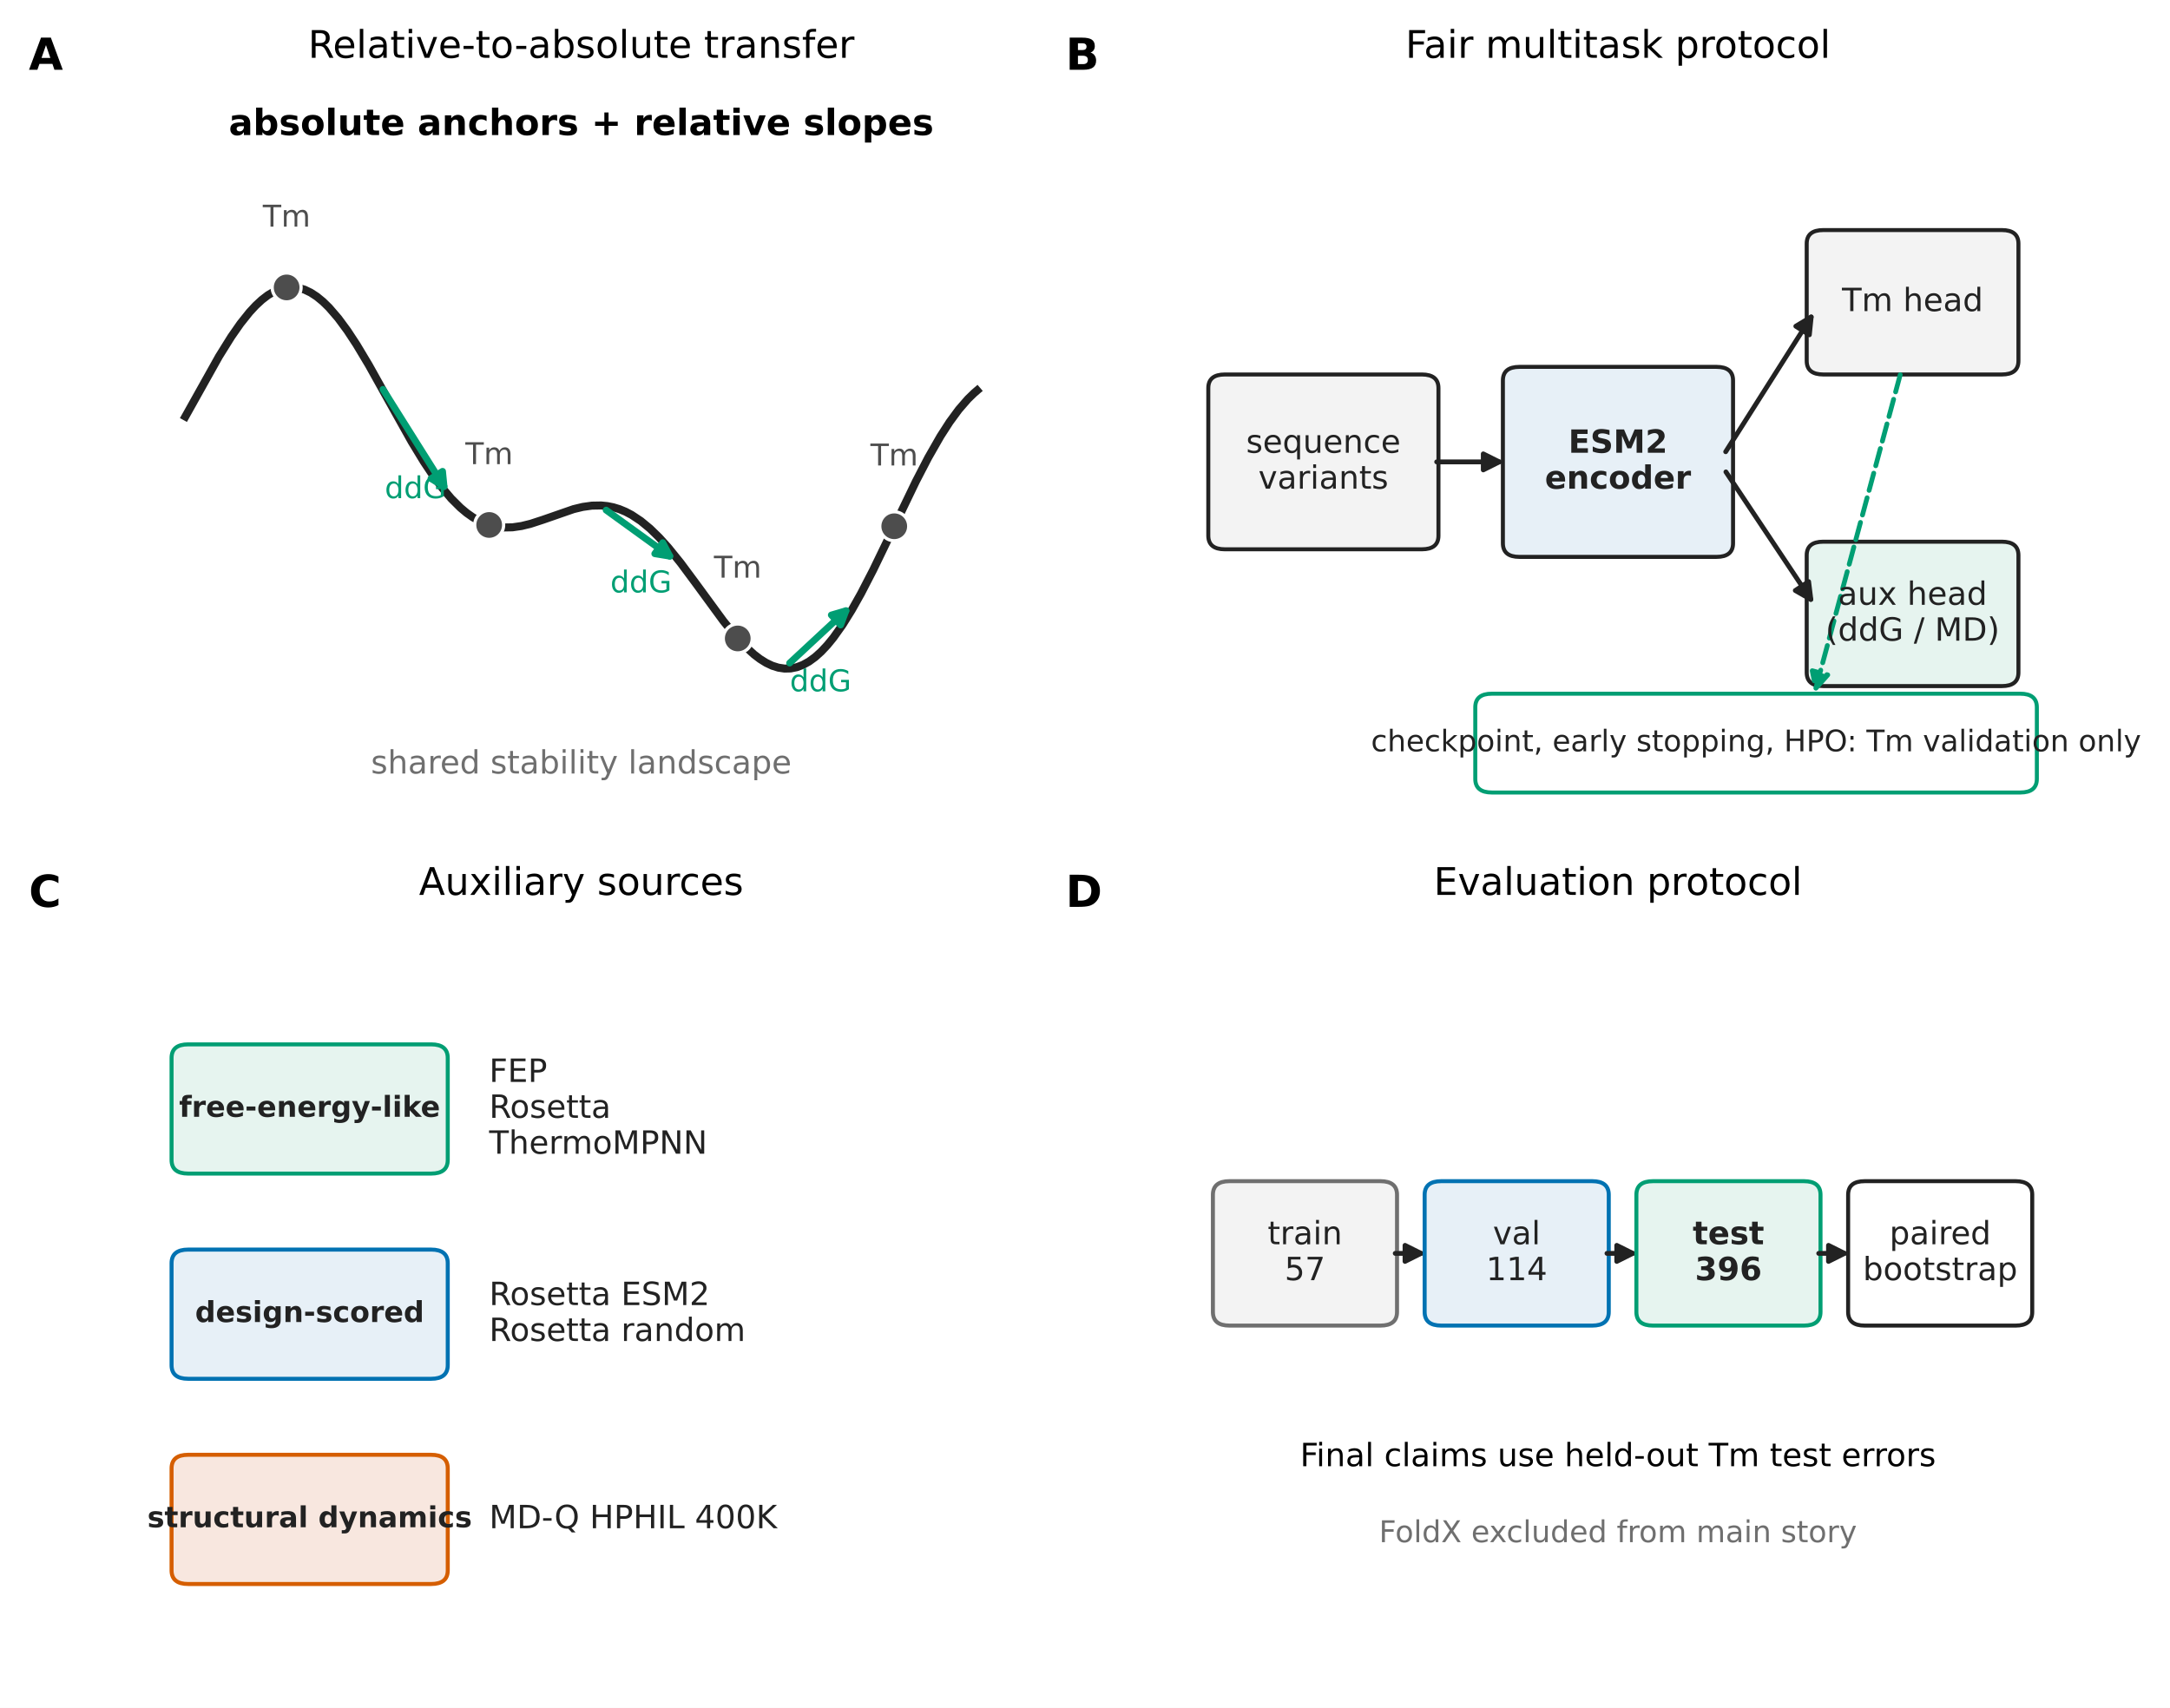
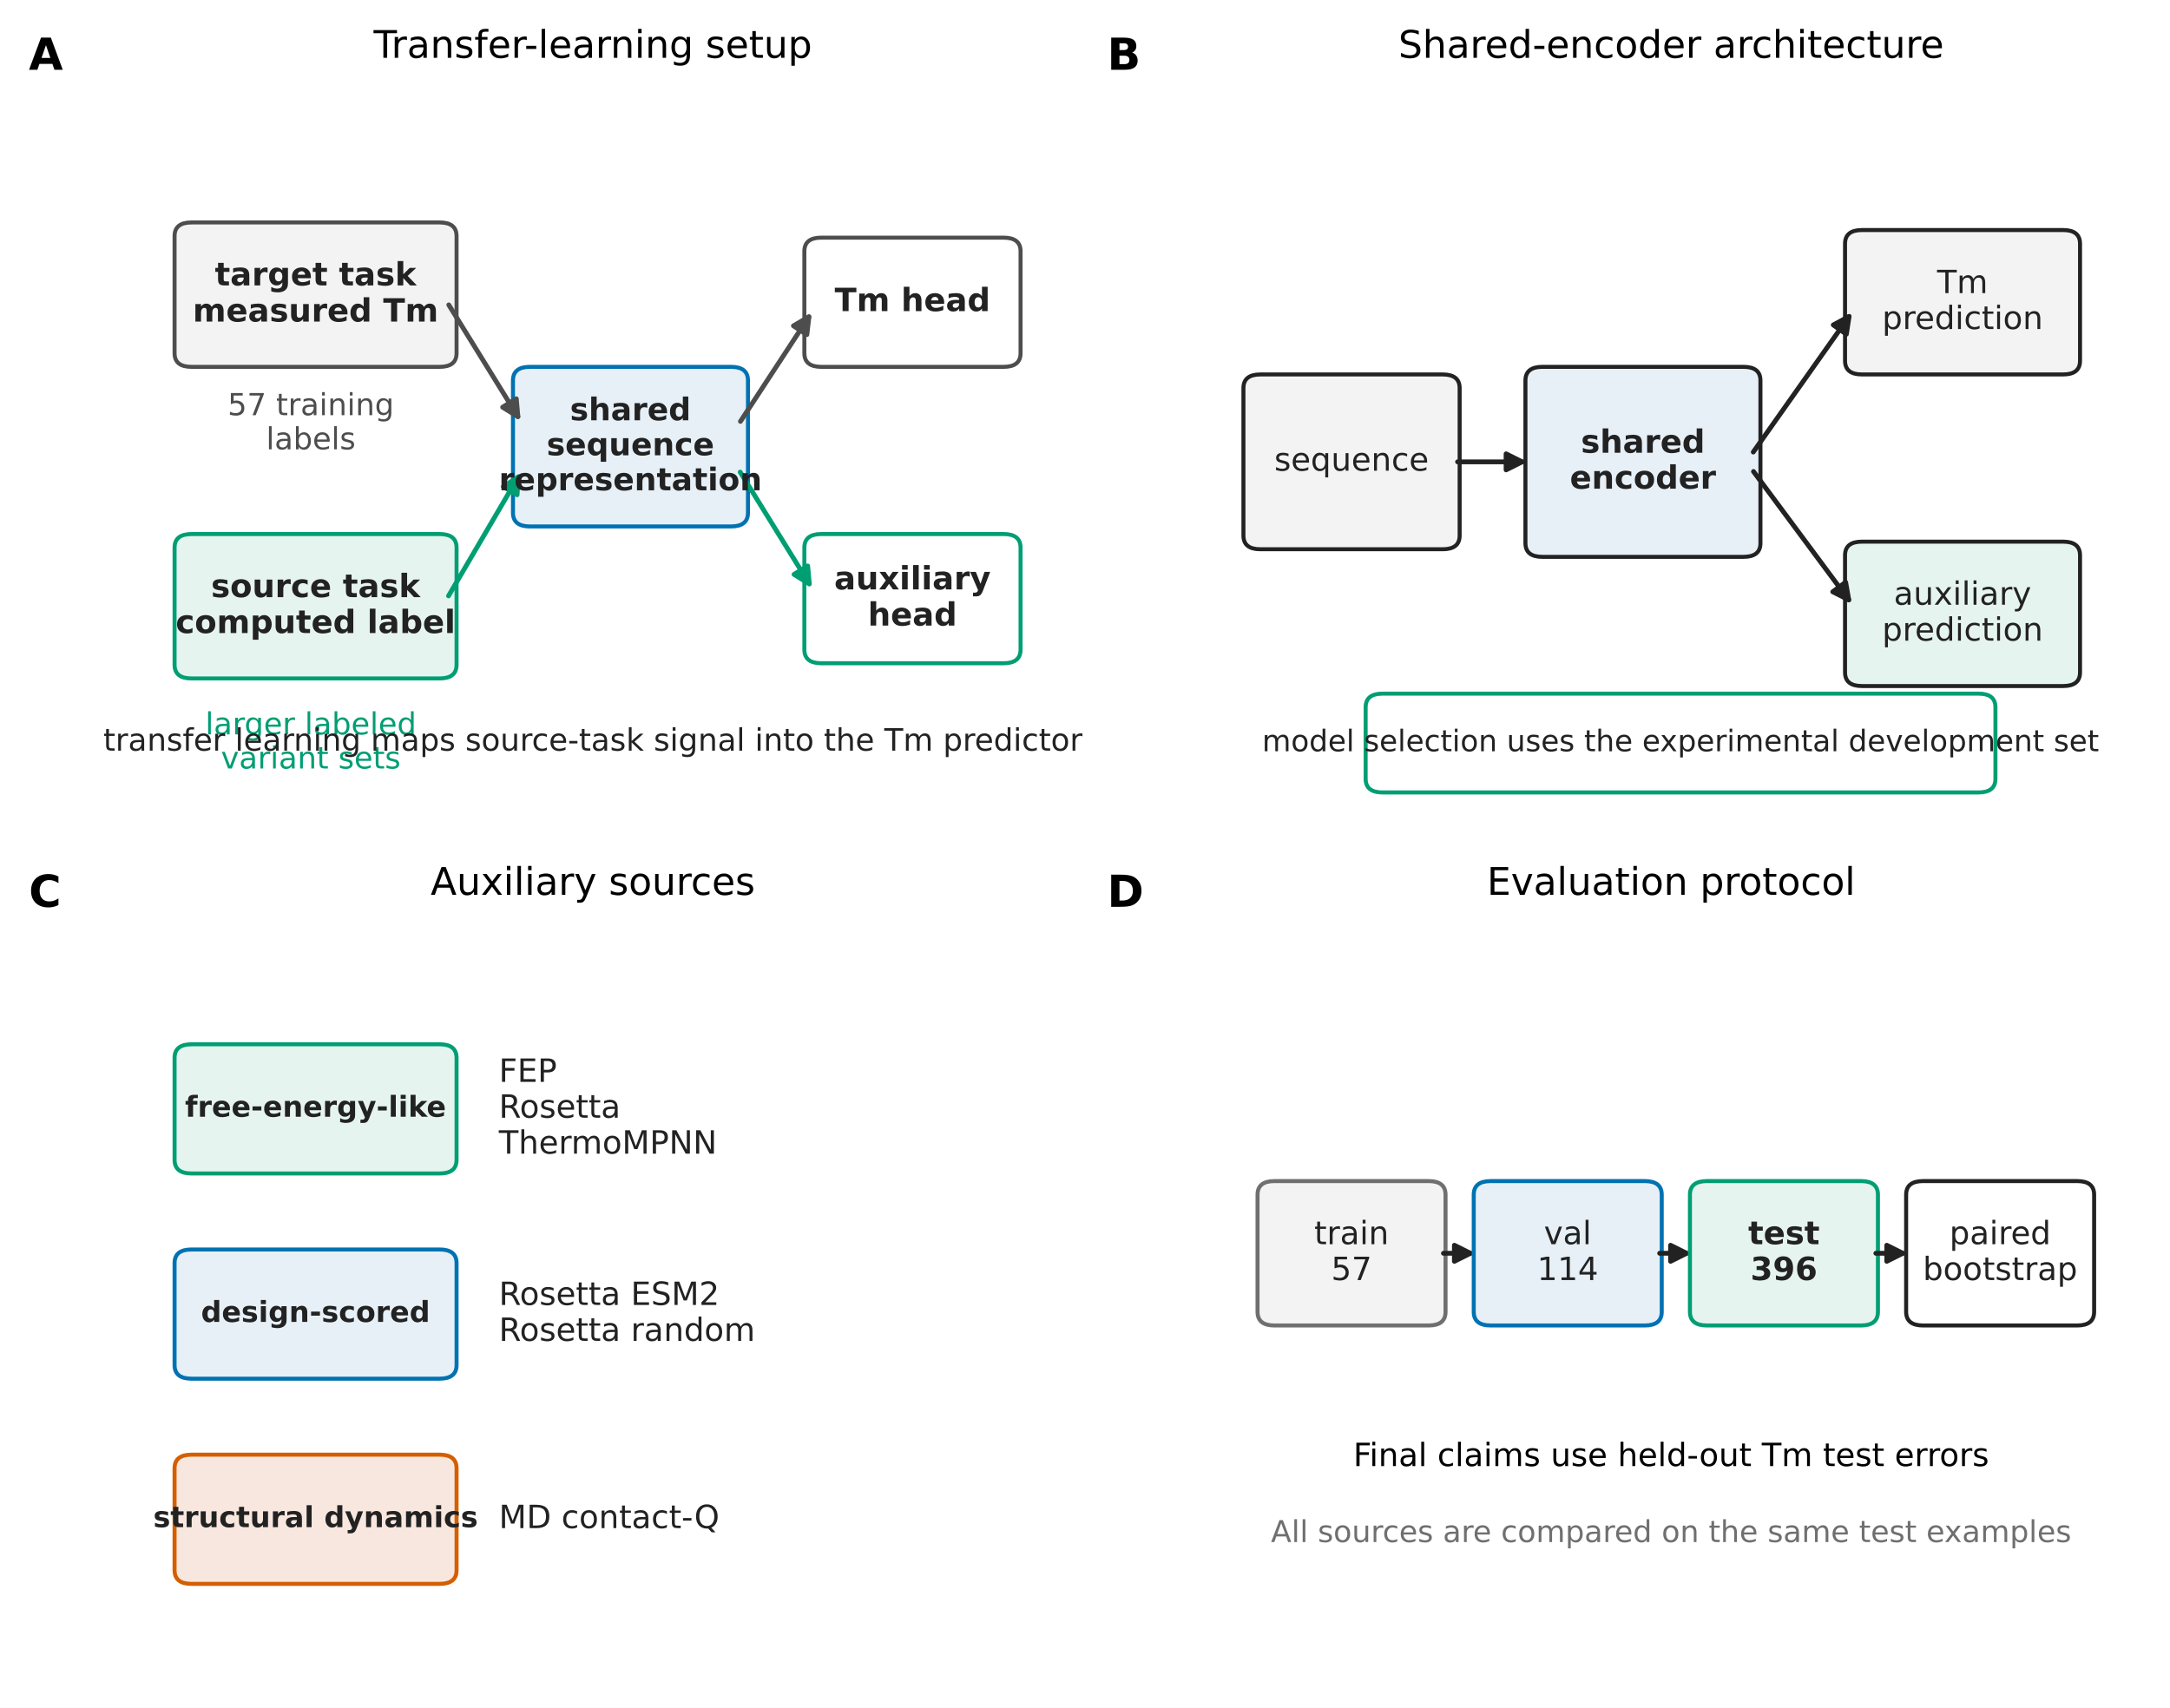
- <svg xmlns="http://www.w3.org/2000/svg" xmlns:xlink="http://www.w3.org/1999/xlink" width="541.198pt" height="426pt" viewBox="0 0 541.198 426" version="1.1">
+ <svg xmlns="http://www.w3.org/2000/svg" width="541.241pt" height="426pt" viewBox="0 0 541.241 426" version="1.1">
  <defs>
    <style type="text/css">*{stroke-linejoin: round; stroke-linecap: butt}</style>
  </defs>
  <g id="figure_1">
    <g id="patch_1">
-       <path d="M 0 426  L 541.198 426  L 541.198 0  L 0 0  z " style="fill: #ffffff" />
+       <path d="M 0 426  L 541.241 426  L 541.241 0  L 0 0  z " style="fill: #ffffff" />
    </g>
    <g id="axes_1">
      <g id="patch_2">
-         <path d="M 30.16 210  L 259.762 210  L 259.762 20.419  L 30.16 20.419  z " style="fill: #ffffff" />
+         <path d="M 30.645 210  L 265.099 210  L 265.099 20.419  L 30.645 20.419  z " style="fill: #ffffff" />
+       </g>
+       <g id="patch_3">
+         <path d="M 47.76 91.511  L 109.656 91.511  Q 113.876 91.511 113.876 88.099  L 113.876 58.903  Q 113.876 55.491 109.656 55.491  L 47.76 55.491  Q 43.54 55.491 43.54 58.903  L 43.54 88.099  Q 43.54 91.511 47.76 91.511  z " clip-path="url(#pd6a16d8f48)" style="fill: #f3f3f3; stroke: #4d4d4d; stroke-linejoin: miter" />
+       </g>
+       <g id="patch_4">
+         <path d="M 47.76 169.24  L 109.656 169.24  Q 113.876 169.24 113.876 165.827  L 113.876 136.632  Q 113.876 133.219 109.656 133.219  L 47.76 133.219  Q 43.54 133.219 43.54 136.632  L 43.54 165.827  Q 43.54 169.24 47.76 169.24  z " clip-path="url(#pd6a16d8f48)" style="fill: #e6f4ef; stroke: #009e73; stroke-linejoin: miter" />
+       </g>
+       <g id="patch_5">
+         <path d="M 132.164 131.323  L 182.337 131.323  Q 186.557 131.323 186.557 127.911  L 186.557 94.924  Q 186.557 91.511 182.337 91.511  L 132.164 91.511  Q 127.943 91.511 127.943 94.924  L 127.943 127.911  Q 127.943 131.323 132.164 131.323  z " clip-path="url(#pd6a16d8f48)" style="fill: #e7f0f7; stroke: #0072b2; stroke-linejoin: miter" />
+       </g>
+       <g id="patch_6">
+         <path d="M 204.844 91.511  L 250.328 91.511  Q 254.548 91.511 254.548 88.099  L 254.548 62.695  Q 254.548 59.283 250.328 59.283  L 204.844 59.283  Q 200.624 59.283 200.624 62.695  L 200.624 88.099  Q 200.624 91.511 204.844 91.511  z " clip-path="url(#pd6a16d8f48)" style="fill: #ffffff; stroke: #4d4d4d; stroke-linejoin: miter" />
+       </g>
+       <g id="patch_7">
+         <path d="M 204.844 165.448  L 250.328 165.448  Q 254.548 165.448 254.548 162.036  L 254.548 136.632  Q 254.548 133.219 250.328 133.219  L 204.844 133.219  Q 200.624 133.219 200.624 136.632  L 200.624 162.036  Q 200.624 165.448 204.844 165.448  z " clip-path="url(#pd6a16d8f48)" style="fill: #ffffff; stroke: #009e73; stroke-linejoin: miter" />
+       </g>
+       <g id="patch_8">
+         <path d="M 111.938 76.055  Q 120.909 90.563 129.175 103.93  " clip-path="url(#pd6a16d8f48)" style="fill: none; stroke: #4d4d4d; stroke-width: 1.2; stroke-linecap: round" />
+         <path d="M 128.772 99.476  L 129.175 103.93  L 125.37 101.579  z " clip-path="url(#pd6a16d8f48)" style="fill: #4d4d4d; stroke: #4d4d4d; stroke-width: 1.2; stroke-linecap: round" />
+       </g>
+       <g id="patch_9">
+         <path d="M 111.875 148.642  Q 120.909 133.221 129.264 118.958  " clip-path="url(#pd6a16d8f48)" style="fill: none; stroke: #009e73; stroke-width: 1.2; stroke-linecap: round" />
+         <path d="M 125.516 121.399  L 129.264 118.958  L 128.968 123.421  z " clip-path="url(#pd6a16d8f48)" style="fill: #009e73; stroke: #009e73; stroke-width: 1.2; stroke-linecap: round" />
+       </g>
+       <g id="patch_10">
+         <path d="M 184.681 105.12  Q 193.59 91.512 201.764 79.027  " clip-path="url(#pd6a16d8f48)" style="fill: none; stroke: #4d4d4d; stroke-width: 1.2; stroke-linecap: round" />
+         <path d="M 197.9 81.278  L 201.764 79.027  L 201.247 83.469  z " clip-path="url(#pd6a16d8f48)" style="fill: #4d4d4d; stroke: #4d4d4d; stroke-width: 1.2; stroke-linecap: round" />
+       </g>
+       <g id="patch_11">
+         <path d="M 184.619 117.763  Q 193.59 132.27 201.855 145.637  " clip-path="url(#pd6a16d8f48)" style="fill: none; stroke: #009e73; stroke-width: 1.2; stroke-linecap: round" />
+         <path d="M 201.452 141.183  L 201.855 145.637  L 198.05 143.287  z " clip-path="url(#pd6a16d8f48)" style="fill: #009e73; stroke: #009e73; stroke-width: 1.2; stroke-linecap: round" />
      </g>
      <g id="matplotlib.axis_1" />
      <g id="matplotlib.axis_2" />
-       <g id="line2d_1">
-         <path d="M 46.232 103.894  L 54.618 88.901  L 57.668 84.006  L 59.955 80.726  L 62.242 77.861  L 63.767 76.216  L 65.292 74.801  L 66.817 73.632  L 68.341 72.72  L 69.866 72.075  L 71.391 71.704  L 72.916 71.609  L 74.44 71.793  L 75.965 72.252  L 77.49 72.984  L 79.015 73.979  L 80.539 75.228  L 82.064 76.719  L 84.351 79.373  L 86.639 82.475  L 88.926 85.954  L 91.975 91.046  L 96.55 99.247  L 102.649 110.158  L 105.698 115.171  L 107.985 118.6  L 110.272 121.683  L 112.56 124.378  L 114.847 126.653  L 116.371 127.928  L 117.896 129.006  L 119.421 129.888  L 120.946 130.579  L 122.471 131.084  L 123.995 131.411  L 125.52 131.572  L 127.807 131.531  L 130.094 131.198  L 132.382 130.634  L 135.431 129.638  L 143.055 126.99  L 145.342 126.442  L 147.629 126.121  L 149.916 126.081  L 151.441 126.232  L 152.966 126.537  L 154.491 127.003  L 156.015 127.636  L 157.54 128.438  L 159.827 129.958  L 162.114 131.846  L 164.402 134.078  L 166.689 136.616  L 169.738 140.389  L 173.55 145.526  L 180.412 154.899  L 183.461 158.648  L 185.748 161.123  L 188.035 163.226  L 189.56 164.388  L 191.085 165.338  L 192.61 166.059  L 194.135 166.538  L 195.659 166.764  L 197.184 166.729  L 198.709 166.427  L 200.234 165.855  L 201.758 165.014  L 203.283 163.905  L 204.808 162.535  L 206.333 160.912  L 207.857 159.046  L 210.145 155.825  L 212.432 152.146  L 214.719 148.076  L 217.768 142.173  L 222.343 132.705  L 228.442 120.047  L 231.491 114.166  L 234.541 108.83  L 236.828 105.277  L 239.115 102.164  L 241.402 99.53  L 242.927 98.052  L 243.689 97.398  L 243.689 97.398  " clip-path="url(#pf350633edb)" style="fill: none; stroke: #222222; stroke-width: 2; stroke-linecap: square" />
-       </g>
      <g id="text_1">
-         <text style="font-size: 7.5px; font-family: 'DejaVu Sans'; text-anchor: middle; fill: #4d4d4d" x="71.488" y="56.527" transform="rotate(-0 71.48839 56.52659)">Tm</text>
+         <text style="font-weight: 700; font-size: 8px; font-family: 'DejaVu Sans'; fill: #222222" transform="translate(53.59197 71.19832)">target task</text>
+         <text style="font-weight: 700; font-size: 8px; font-family: 'DejaVu Sans'; fill: #222222" transform="translate(48.06135 80.21907)">measured Tm</text>
      </g>
      <g id="text_2">
-         <text style="font-size: 7.5px; font-family: 'DejaVu Sans'; text-anchor: middle; fill: #4d4d4d" x="122.001" y="115.776" transform="rotate(-0 122.0007 115.7757)">Tm</text>
+         <text style="font-weight: 700; font-size: 8px; font-family: 'DejaVu Sans'; fill: #222222" transform="translate(52.63072 148.9578)">source task</text>
+         <text style="font-weight: 700; font-size: 8px; font-family: 'DejaVu Sans'; fill: #222222" transform="translate(43.81135 157.916)">computed label</text>
      </g>
      <g id="text_3">
-         <text style="font-size: 7.5px; font-family: 'DejaVu Sans'; text-anchor: middle; fill: #4d4d4d" x="183.993" y="144.082" transform="rotate(-0 183.9931 144.0824)">Tm</text>
+         <text style="font-weight: 700; font-size: 7.8px; font-family: 'DejaVu Sans'; fill: #222222" transform="translate(142.1607 104.8354)">shared</text>
+         <text style="font-weight: 700; font-size: 7.8px; font-family: 'DejaVu Sans'; fill: #222222" transform="translate(136.3369 113.5697)">sequence</text>
+         <text style="font-weight: 700; font-size: 7.8px; font-family: 'DejaVu Sans'; fill: #222222" transform="translate(124.4261 122.304)">representation</text>
      </g>
      <g id="text_4">
-         <text style="font-size: 7.5px; font-family: 'DejaVu Sans'; text-anchor: middle; fill: #4d4d4d" x="223.025" y="116.1" transform="rotate(-0 223.0253 116.0995)">Tm</text>
-       </g>
-       <g id="patch_3">
-         <path d="M 95.514 97.126  Q 103.634 110.043 110.743 121.351  " style="fill: none; stroke: #009e73; stroke-width: 1.7; stroke-linecap: round" />
-         <path d="M 110.372 117.568  L 110.743 121.351  L 107.494 119.377  z " style="fill: #009e73; stroke: #009e73; stroke-width: 1.7; stroke-linecap: round" />
+         <text style="font-weight: 700; font-size: 8px; font-family: 'DejaVu Sans'; text-anchor: middle; fill: #222222" x="227.586" y="77.605" transform="rotate(-0 227.586 77.60451)">Tm head</text>
      </g>
      <g id="text_5">
-         <text style="font-size: 7.5px; font-family: 'DejaVu Sans'; text-anchor: middle; fill: #009e73" x="103.633" y="124.259" transform="rotate(-0 103.6326 124.2595)">ddG</text>
-       </g>
-       <g id="patch_4">
-         <path d="M 151.175 127.244  Q 159.886 133.544 167.057 138.731  " style="fill: none; stroke: #009e73; stroke-width: 1.7; stroke-linecap: round" />
-         <path d="M 165.298 135.361  L 167.057 138.731  L 163.306 138.116  z " style="fill: #009e73; stroke: #009e73; stroke-width: 1.7; stroke-linecap: round" />
+         <text style="font-weight: 700; font-size: 8px; font-family: 'DejaVu Sans'; fill: #222222" transform="translate(208.066 147.0307)">auxiliary</text>
+         <text style="font-weight: 700; font-size: 8px; font-family: 'DejaVu Sans'; fill: #222222" transform="translate(216.4629 156.0515)">head</text>
      </g>
      <g id="text_6">
-         <text style="font-size: 7.5px; font-family: 'DejaVu Sans'; text-anchor: middle; fill: #009e73" x="159.885" y="147.762" transform="rotate(-0 159.8849 147.7624)">ddG</text>
-       </g>
-       <g id="patch_5">
-         <path d="M 196.937 165.384  Q 204.656 158.212 210.982 152.334  " style="fill: none; stroke: #009e73; stroke-width: 1.7; stroke-linecap: round" />
-         <path d="M 207.334 153.403  L 210.982 152.334  L 209.648 155.893  z " style="fill: #009e73; stroke: #009e73; stroke-width: 1.7; stroke-linecap: round" />
+         <text style="font-size: 7.6px; font-family: 'DejaVu Sans'; fill: #4d4d4d" transform="translate(56.77192 103.5719)">57 training</text>
+         <text style="font-size: 7.6px; font-family: 'DejaVu Sans'; fill: #4d4d4d" transform="translate(66.36574 112.0823)">labels</text>
      </g>
      <g id="text_7">
-         <text style="font-size: 7.5px; font-family: 'DejaVu Sans'; text-anchor: middle; fill: #009e73" x="204.657" y="172.429" transform="rotate(-0 204.6572 172.429)">ddG</text>
+         <text style="font-size: 7.6px; font-family: 'DejaVu Sans'; fill: #009e73" transform="translate(51.19424 183.1959)">larger labeled</text>
+         <text style="font-size: 7.6px; font-family: 'DejaVu Sans'; fill: #009e73" transform="translate(55.11892 191.7063)">variant sets</text>
      </g>
      <g id="text_8">
-         <text style="font-weight: 700; font-size: 9px; font-family: 'DejaVu Sans'; text-anchor: middle" x="144.961" y="33.689" transform="rotate(-0 144.9608 33.68919)">absolute anchors + relative slopes</text>
+         <text style="font-size: 7.7px; font-family: 'DejaVu Sans'; text-anchor: middle; fill: #222222" x="147.872" y="187.25" transform="rotate(-0 147.8719 187.2498)">transfer learning maps source-task signal into the Tm predictor</text>
      </g>
      <g id="text_9">
-         <text style="font-size: 8px; font-family: 'DejaVu Sans'; text-anchor: middle; fill: #6f6f6f" x="144.961" y="192.937" transform="rotate(-0 144.9608 192.9372)">shared stability landscape</text>
+         <text style="font-weight: 700; font-size: 11px; font-family: 'DejaVu Sans'; text-anchor: start" x="7.2" y="17.402" transform="rotate(-0 7.2 17.40194)">A</text>
      </g>
      <g id="text_10">
-         <text style="font-weight: 700; font-size: 11px; font-family: 'DejaVu Sans'; text-anchor: start" x="7.2" y="17.402" transform="rotate(-0 7.2 17.40194)">A</text>
-       </g>
-       <g id="text_11">
-         <text style="font-size: 9.5px; font-family: 'DejaVu Sans'; text-anchor: middle" x="144.961" y="14.419" transform="rotate(-0 144.9608 14.41852)">Relative-to-absolute transfer</text>
-       </g>
-       <g id="PathCollection_1">
-         <defs>
-           <path id="m8395f65400" d="M 0 3.606  C 0.956 3.606 1.873 3.226 2.55 2.55  C 3.226 1.873 3.606 0.956 3.606 0  C 3.606 -0.956 3.226 -1.873 2.55 -2.55  C 1.873 -3.226 0.956 -3.606 0 -3.606  C -0.956 -3.606 -1.873 -3.226 -2.55 -2.55  C -3.226 -1.873 -3.606 -0.956 -3.606 0  C -3.606 0.956 -3.226 1.873 -2.55 2.55  C -1.873 3.226 -0.956 3.606 0 3.606  z " style="stroke: #ffffff; stroke-width: 0.8" />
-         </defs>
-         <g clip-path="url(#pf350633edb)">
-           <use xlink:href="#m8395f65400" x="71.488" y="71.693" style="fill: #4d4d4d; stroke: #ffffff; stroke-width: 0.8" />
-           <use xlink:href="#m8395f65400" x="122.001" y="130.942" style="fill: #4d4d4d; stroke: #ffffff; stroke-width: 0.8" />
-           <use xlink:href="#m8395f65400" x="183.993" y="159.249" style="fill: #4d4d4d; stroke: #ffffff; stroke-width: 0.8" />
-           <use xlink:href="#m8395f65400" x="223.025" y="131.266" style="fill: #4d4d4d; stroke: #ffffff; stroke-width: 0.8" />
-         </g>
+         <text style="font-size: 9.5px; font-family: 'DejaVu Sans'; text-anchor: middle" x="147.872" y="14.419" transform="rotate(-0 147.8719 14.41852)">Transfer-learning setup</text>
      </g>
    </g>
    <g id="axes_2">
-       <g id="patch_6">
-         <path d="M 288.722 210  L 518.323 210  L 518.323 20.419  L 288.722 20.419  z " style="fill: #ffffff" />
-       </g>
-       <g id="patch_7">
-         <path d="M 305.483 137.011  L 354.617 137.011  Q 358.75 137.011 358.75 133.598  L 358.75 96.82  Q 358.75 93.407 354.617 93.407  L 305.483 93.407  Q 301.35 93.407 301.35 96.82  L 301.35 133.598  Q 301.35 137.011 305.483 137.011  z " clip-path="url(#pefaf9e858e)" style="fill: #f3f3f3; stroke: #222222; stroke-linejoin: miter" />
-       </g>
-       <g id="patch_8">
-         <path d="M 378.955 138.907  L 428.09 138.907  Q 432.223 138.907 432.223 135.494  L 432.223 94.924  Q 432.223 91.511 428.09 91.511  L 378.955 91.511  Q 374.822 91.511 374.822 94.924  L 374.822 135.494  Q 374.822 138.907 378.955 138.907  z " clip-path="url(#pefaf9e858e)" style="fill: #e7f0f7; stroke: #222222; stroke-linejoin: miter" />
-       </g>
-       <g id="patch_9">
-         <path d="M 454.724 93.407  L 499.266 93.407  Q 503.399 93.407 503.399 89.995  L 503.399 60.799  Q 503.399 57.387 499.266 57.387  L 454.724 57.387  Q 450.591 57.387 450.591 60.799  L 450.591 89.995  Q 450.591 93.407 454.724 93.407  z " clip-path="url(#pefaf9e858e)" style="fill: #f3f3f3; stroke: #222222; stroke-linejoin: miter" />
-       </g>
-       <g id="patch_10">
-         <path d="M 454.724 171.135  L 499.266 171.135  Q 503.399 171.135 503.399 167.723  L 503.399 138.527  Q 503.399 135.115 499.266 135.115  L 454.724 135.115  Q 450.591 135.115 450.591 138.527  L 450.591 167.723  Q 450.591 171.135 454.724 171.135  z " clip-path="url(#pefaf9e858e)" style="fill: #e6f4ef; stroke: #222222; stroke-linejoin: miter" />
-       </g>
-       <g id="patch_11">
-         <path d="M 358.308 115.209  Q 366.789 115.209 373.928 115.209  " clip-path="url(#pefaf9e858e)" style="fill: none; stroke: #222222; stroke-width: 1.2; stroke-linecap: round" />
-         <path d="M 369.928 113.209  L 373.928 115.209  L 369.928 117.209  z " clip-path="url(#pefaf9e858e)" style="fill: #222222; stroke: #222222; stroke-width: 1.2; stroke-linecap: round" />
-       </g>
      <g id="patch_12">
-         <path d="M 430.386 112.675  Q 441.407 95.302 451.71 79.062  " clip-path="url(#pefaf9e858e)" style="fill: none; stroke: #222222; stroke-width: 1.2; stroke-linecap: round" />
-         <path d="M 447.878 81.369  L 451.71 79.062  L 451.256 83.511  z " clip-path="url(#pefaf9e858e)" style="fill: #222222; stroke: #222222; stroke-width: 1.2; stroke-linecap: round" />
+         <path d="M 299.588 210  L 534.041 210  L 534.041 20.419  L 299.588 20.419  z " style="fill: #ffffff" />
      </g>
      <g id="patch_13">
-         <path d="M 430.442 117.706  Q 441.407 134.167 451.628 149.512  " clip-path="url(#pefaf9e858e)" style="fill: none; stroke: #222222; stroke-width: 1.2; stroke-linecap: round" />
-         <path d="M 451.075 145.074  L 451.628 149.512  L 447.746 147.291  z " clip-path="url(#pefaf9e858e)" style="fill: #222222; stroke: #222222; stroke-width: 1.2; stroke-linecap: round" />
+         <path d="M 314.358 137.011  L 359.842 137.011  Q 364.062 137.011 364.062 133.598  L 364.062 96.82  Q 364.062 93.407 359.842 93.407  L 314.358 93.407  Q 310.138 93.407 310.138 96.82  L 310.138 133.598  Q 310.138 137.011 314.358 137.011  z " clip-path="url(#p3601f1f5e2)" style="fill: #f3f3f3; stroke: #222222; stroke-linejoin: miter" />
      </g>
      <g id="patch_14">
-         <path d="M 372.067 197.677  L 503.858 197.677  Q 507.991 197.677 507.991 194.264  L 507.991 176.444  Q 507.991 173.031 503.858 173.031  L 372.067 173.031  Q 367.934 173.031 367.934 176.444  L 367.934 194.264  Q 367.934 197.677 372.067 197.677  z " clip-path="url(#pefaf9e858e)" style="fill: #ffffff; stroke: #009e73; stroke-linejoin: miter" />
+         <path d="M 384.694 138.907  L 434.867 138.907  Q 439.087 138.907 439.087 135.494  L 439.087 94.924  Q 439.087 91.511 434.867 91.511  L 384.694 91.511  Q 380.474 91.511 380.474 94.924  L 380.474 135.494  Q 380.474 138.907 384.694 138.907  z " clip-path="url(#p3601f1f5e2)" style="fill: #e7f0f7; stroke: #222222; stroke-linejoin: miter" />
      </g>
      <g id="patch_15">
-         <path d="M 473.919 93.461  Q 463.218 133.221 452.867 171.685  " clip-path="url(#pefaf9e858e)" style="fill: none; stroke-dasharray: 4.44,1.92; stroke-dashoffset: 0; stroke: #009e73; stroke-width: 1.2; stroke-linecap: round" />
-         <path d="M 455.837 168.342  L 452.867 171.685  L 451.975 167.302  z " clip-path="url(#pefaf9e858e)" style="fill: #009e73; stroke-dasharray: 4.44,1.92; stroke-dashoffset: 0; stroke: #009e73; stroke-width: 1.2; stroke-linecap: round" />
+         <path d="M 464.408 93.407  L 514.581 93.407  Q 518.801 93.407 518.801 89.995  L 518.801 60.799  Q 518.801 57.387 514.581 57.387  L 464.408 57.387  Q 460.188 57.387 460.188 60.799  L 460.188 89.995  Q 460.188 93.407 464.408 93.407  z " clip-path="url(#p3601f1f5e2)" style="fill: #f3f3f3; stroke: #222222; stroke-linejoin: miter" />
+       </g>
+       <g id="patch_16">
+         <path d="M 464.408 171.135  L 514.581 171.135  Q 518.801 171.135 518.801 167.723  L 518.801 138.527  Q 518.801 135.115 514.581 135.115  L 464.408 135.115  Q 460.188 135.115 460.188 138.527  L 460.188 167.723  Q 460.188 171.135 464.408 171.135  z " clip-path="url(#p3601f1f5e2)" style="fill: #e6f4ef; stroke: #222222; stroke-linejoin: miter" />
+       </g>
+       <g id="patch_17">
+         <path d="M 363.548 115.209  Q 372.269 115.209 379.65 115.209  " clip-path="url(#p3601f1f5e2)" style="fill: none; stroke: #222222; stroke-width: 1.2; stroke-linecap: round" />
+         <path d="M 375.65 113.209  L 379.65 115.209  L 375.65 117.209  z " clip-path="url(#p3601f1f5e2)" style="fill: #222222; stroke: #222222; stroke-width: 1.2; stroke-linecap: round" />
+       </g>
+       <g id="patch_18">
+         <path d="M 437.303 112.757  Q 449.638 95.303 461.198 78.944  " clip-path="url(#p3601f1f5e2)" style="fill: none; stroke: #222222; stroke-width: 1.2; stroke-linecap: round" />
+         <path d="M 457.257 81.056  L 461.198 78.944  L 460.523 83.365  z " clip-path="url(#p3601f1f5e2)" style="fill: #222222; stroke: #222222; stroke-width: 1.2; stroke-linecap: round" />
+       </g>
+       <g id="patch_19">
+         <path d="M 437.358 117.618  Q 449.638 134.168 461.119 149.64  " clip-path="url(#p3601f1f5e2)" style="fill: none; stroke: #222222; stroke-width: 1.2; stroke-linecap: round" />
+         <path d="M 460.341 145.236  L 461.119 149.64  L 457.129 147.62  z " clip-path="url(#p3601f1f5e2)" style="fill: #222222; stroke: #222222; stroke-width: 1.2; stroke-linecap: round" />
+       </g>
+       <g id="patch_20">
+         <path d="M 344.837 197.677  L 493.48 197.677  Q 497.701 197.677 497.701 194.264  L 497.701 176.444  Q 497.701 173.031 493.48 173.031  L 344.837 173.031  Q 340.617 173.031 340.617 176.444  L 340.617 194.264  Q 340.617 197.677 344.837 197.677  z " clip-path="url(#p3601f1f5e2)" style="fill: #ffffff; stroke: #009e73; stroke-linejoin: miter" />
      </g>
      <g id="matplotlib.axis_3" />
      <g id="matplotlib.axis_4" />
+       <g id="text_11">
+         <text style="font-size: 8px; font-family: 'DejaVu Sans'; text-anchor: middle; fill: #222222" x="337.1" y="117.417" transform="rotate(-0 337.1002 117.4165)">sequence</text>
+       </g>
      <g id="text_12">
-         <text style="font-size: 8px; font-family: 'DejaVu Sans'; fill: #222222" transform="translate(310.7737 112.9374)">sequence</text>
-         <text style="font-size: 8px; font-family: 'DejaVu Sans'; fill: #222222" transform="translate(313.8375 121.8956)">variants</text>
+         <text style="font-weight: 700; font-size: 8px; font-family: 'DejaVu Sans'; fill: #222222" transform="translate(394.3044 112.9374)">shared</text>
+         <text style="font-weight: 700; font-size: 8px; font-family: 'DejaVu Sans'; fill: #222222" transform="translate(391.5519 121.8956)">encoder</text>
      </g>
      <g id="text_13">
-         <text style="font-weight: 700; font-size: 8px; font-family: 'DejaVu Sans'; fill: #222222" transform="translate(391.1456 112.9374)">ESM2</text>
-         <text style="font-weight: 700; font-size: 8px; font-family: 'DejaVu Sans'; fill: #222222" transform="translate(385.2937 121.8956)">encoder</text>
+         <text style="font-size: 8px; font-family: 'DejaVu Sans'; fill: #222222" transform="translate(483.1554 73.12538)">Tm</text>
+         <text style="font-size: 8px; font-family: 'DejaVu Sans'; fill: #222222" transform="translate(469.4279 82.08363)">prediction</text>
      </g>
      <g id="text_14">
-         <text style="font-size: 8px; font-family: 'DejaVu Sans'; text-anchor: middle; fill: #222222" x="476.995" y="77.605" transform="rotate(-0 476.9949 77.60451)">Tm head</text>
+         <text style="font-size: 8px; font-family: 'DejaVu Sans'; fill: #222222" transform="translate(472.3441 150.8536)">auxiliary</text>
+         <text style="font-size: 8px; font-family: 'DejaVu Sans'; fill: #222222" transform="translate(469.4279 159.8118)">prediction</text>
      </g>
      <g id="text_15">
-         <text style="font-size: 8px; font-family: 'DejaVu Sans'; fill: #222222" transform="translate(458.383 150.8536)">aux head</text>
-         <text style="font-size: 8px; font-family: 'DejaVu Sans'; fill: #222222" transform="translate(455.2743 159.8118)">(ddG / MD)</text>
+         <text style="font-size: 7.4px; font-family: 'DejaVu Sans'; text-anchor: middle; fill: #222222" x="419.159" y="187.396" transform="rotate(-0 419.1588 187.3959)">model selection uses the experimental development set</text>
      </g>
      <g id="text_16">
-         <text style="font-size: 7.4px; font-family: 'DejaVu Sans'; text-anchor: middle; fill: #222222" x="437.963" y="187.396" transform="rotate(-0 437.9626 187.3959)">checkpoint, early stopping, HPO: Tm validation only</text>
+         <text style="font-weight: 700; font-size: 11px; font-family: 'DejaVu Sans'; text-anchor: start" x="276.142" y="17.402" transform="rotate(-0 276.1424 17.40194)">B</text>
      </g>
      <g id="text_17">
-         <text style="font-weight: 700; font-size: 11px; font-family: 'DejaVu Sans'; text-anchor: start" x="265.762" y="17.402" transform="rotate(-0 265.7616 17.40194)">B</text>
-       </g>
-       <g id="text_18">
-         <text style="font-size: 9.5px; font-family: 'DejaVu Sans'; text-anchor: middle" x="403.522" y="14.419" transform="rotate(-0 403.5224 14.41852)">Fair multitask protocol</text>
+         <text style="font-size: 9.5px; font-family: 'DejaVu Sans'; text-anchor: middle" x="416.814" y="14.419" transform="rotate(-0 416.8143 14.41852)">Shared-encoder architecture</text>
      </g>
    </g>
    <g id="axes_3">
-       <g id="patch_16">
-         <path d="M 30.16 418.8  L 259.762 418.8  L 259.762 229.219  L 30.16 229.219  z " style="fill: #ffffff" />
-       </g>
-       <g id="patch_17">
-         <path d="M 46.921 292.728  L 107.536 292.728  Q 111.669 292.728 111.669 289.316  L 111.669 263.912  Q 111.669 260.499 107.536 260.499  L 46.921 260.499  Q 42.788 260.499 42.788 263.912  L 42.788 289.316  Q 42.788 292.728 46.921 292.728  z " clip-path="url(#p24d4d86f82)" style="fill: #e6f4ef; stroke: #009e73; stroke-linejoin: miter" />
-       </g>
-       <g id="patch_18">
-         <path d="M 46.921 343.915  L 107.536 343.915  Q 111.669 343.915 111.669 340.503  L 111.669 315.099  Q 111.669 311.686 107.536 311.686  L 46.921 311.686  Q 42.788 311.686 42.788 315.099  L 42.788 340.503  Q 42.788 343.915 46.921 343.915  z " clip-path="url(#p24d4d86f82)" style="fill: #e7f0f7; stroke: #0072b2; stroke-linejoin: miter" />
-       </g>
-       <g id="patch_19">
-         <path d="M 46.921 395.102  L 107.536 395.102  Q 111.669 395.102 111.669 391.689  L 111.669 366.286  Q 111.669 362.873 107.536 362.873  L 46.921 362.873  Q 42.788 362.873 42.788 366.286  L 42.788 391.689  Q 42.788 395.102 46.921 395.102  z " clip-path="url(#p24d4d86f82)" style="fill: #f8e7df; stroke: #d55e00; stroke-linejoin: miter" />
+       <g id="patch_21">
+         <path d="M 30.645 418.8  L 265.099 418.8  L 265.099 229.219  L 30.645 229.219  z " style="fill: #ffffff" />
+       </g>
+       <g id="patch_22">
+         <path d="M 47.76 292.728  L 109.656 292.728  Q 113.876 292.728 113.876 289.316  L 113.876 263.912  Q 113.876 260.499 109.656 260.499  L 47.76 260.499  Q 43.54 260.499 43.54 263.912  L 43.54 289.316  Q 43.54 292.728 47.76 292.728  z " clip-path="url(#p9a36a4636a)" style="fill: #e6f4ef; stroke: #009e73; stroke-linejoin: miter" />
+       </g>
+       <g id="patch_23">
+         <path d="M 47.76 343.915  L 109.656 343.915  Q 113.876 343.915 113.876 340.503  L 113.876 315.099  Q 113.876 311.686 109.656 311.686  L 47.76 311.686  Q 43.54 311.686 43.54 315.099  L 43.54 340.503  Q 43.54 343.915 47.76 343.915  z " clip-path="url(#p9a36a4636a)" style="fill: #e7f0f7; stroke: #0072b2; stroke-linejoin: miter" />
+       </g>
+       <g id="patch_24">
+         <path d="M 47.76 395.102  L 109.656 395.102  Q 113.876 395.102 113.876 391.689  L 113.876 366.286  Q 113.876 362.873 109.656 362.873  L 47.76 362.873  Q 43.54 362.873 43.54 366.286  L 43.54 391.689  Q 43.54 395.102 47.76 395.102  z " clip-path="url(#p9a36a4636a)" style="fill: #f8e7df; stroke: #d55e00; stroke-linejoin: miter" />
      </g>
      <g id="matplotlib.axis_5" />
      <g id="matplotlib.axis_6" />
+       <g id="text_18">
+         <text style="font-weight: 700; font-size: 7.2px; font-family: 'DejaVu Sans'; text-anchor: middle; fill: #222222" x="78.708" y="278.572" transform="rotate(-0 78.70822 278.5724)">free-energy-like</text>
+       </g>
      <g id="text_19">
-         <text style="font-weight: 700; font-size: 7.2px; font-family: 'DejaVu Sans'; text-anchor: middle; fill: #222222" x="77.228" y="278.572" transform="rotate(-0 77.22843 278.5724)">free-energy-like</text>
+         <text style="font-size: 8px; font-family: 'DejaVu Sans'; fill: #222222" transform="translate(124.4266 269.863)">FEP</text>
+         <text style="font-size: 8px; font-family: 'DejaVu Sans'; fill: #222222" transform="translate(124.4266 278.8213)">Rosetta</text>
+         <text style="font-size: 8px; font-family: 'DejaVu Sans'; fill: #222222" transform="translate(124.4266 287.7795)">ThermoMPNN</text>
      </g>
      <g id="text_20">
-         <text style="font-size: 8px; font-family: 'DejaVu Sans'; fill: #222222" transform="translate(122.0007 269.863)">FEP</text>
-         <text style="font-size: 8px; font-family: 'DejaVu Sans'; fill: #222222" transform="translate(122.0007 278.8213)">Rosetta</text>
-         <text style="font-size: 8px; font-family: 'DejaVu Sans'; fill: #222222" transform="translate(122.0007 287.7795)">ThermoMPNN</text>
+         <text style="font-weight: 700; font-size: 7.2px; font-family: 'DejaVu Sans'; text-anchor: middle; fill: #222222" x="78.708" y="329.759" transform="rotate(-0 78.70822 329.7593)">design-scored</text>
      </g>
      <g id="text_21">
-         <text style="font-weight: 700; font-size: 7.2px; font-family: 'DejaVu Sans'; text-anchor: middle; fill: #222222" x="77.228" y="329.759" transform="rotate(-0 77.22843 329.7593)">design-scored</text>
+         <text style="font-size: 8px; font-family: 'DejaVu Sans'; fill: #222222" transform="translate(124.4266 325.529)">Rosetta ESM2</text>
+         <text style="font-size: 8px; font-family: 'DejaVu Sans'; fill: #222222" transform="translate(124.4266 334.4873)">Rosetta random</text>
      </g>
      <g id="text_22">
-         <text style="font-size: 8px; font-family: 'DejaVu Sans'; fill: #222222" transform="translate(122.0007 325.529)">Rosetta ESM2</text>
-         <text style="font-size: 8px; font-family: 'DejaVu Sans'; fill: #222222" transform="translate(122.0007 334.4873)">Rosetta random</text>
+         <text style="font-weight: 700; font-size: 7.2px; font-family: 'DejaVu Sans'; text-anchor: middle; fill: #222222" x="78.708" y="380.946" transform="rotate(-0 78.70822 380.9461)">structural dynamics</text>
      </g>
      <g id="text_23">
-         <text style="font-weight: 700; font-size: 7.2px; font-family: 'DejaVu Sans'; text-anchor: middle; fill: #222222" x="77.228" y="380.946" transform="rotate(-0 77.22843 380.9461)">structural dynamics</text>
+         <text style="font-size: 8px; font-family: 'DejaVu Sans'; text-anchor: start; fill: #222222" x="124.427" y="381.195" transform="rotate(-0 124.4266 381.195)">MD contact-Q</text>
      </g>
      <g id="text_24">
-         <text style="font-size: 8px; font-family: 'DejaVu Sans'; text-anchor: start; fill: #222222" x="122.001" y="381.195" transform="rotate(-0 122.0007 381.195)">MD-Q HPHIL 400K</text>
+         <text style="font-weight: 700; font-size: 11px; font-family: 'DejaVu Sans'; text-anchor: start" x="7.2" y="226.202" transform="rotate(-0 7.2 226.2019)">C</text>
      </g>
      <g id="text_25">
-         <text style="font-weight: 700; font-size: 11px; font-family: 'DejaVu Sans'; text-anchor: start" x="7.2" y="226.202" transform="rotate(-0 7.2 226.2019)">C</text>
-       </g>
-       <g id="text_26">
-         <text style="font-size: 9.5px; font-family: 'DejaVu Sans'; text-anchor: middle" x="144.961" y="223.219" transform="rotate(-0 144.9608 223.2185)">Auxiliary sources</text>
+         <text style="font-size: 9.5px; font-family: 'DejaVu Sans'; text-anchor: middle" x="147.872" y="223.219" transform="rotate(-0 147.8719 223.2185)">Auxiliary sources</text>
      </g>
    </g>
    <g id="axes_4">
-       <g id="patch_20">
-         <path d="M 288.722 418.8  L 518.323 418.8  L 518.323 229.219  L 288.722 229.219  z " style="fill: #ffffff" />
-       </g>
-       <g id="patch_21">
-         <path d="M 306.631 330.644  L 344.285 330.644  Q 348.418 330.644 348.418 327.232  L 348.418 298.036  Q 348.418 294.624 344.285 294.624  L 306.631 294.624  Q 302.498 294.624 302.498 298.036  L 302.498 327.232  Q 302.498 330.644 306.631 330.644  z " clip-path="url(#p63d064dfa1)" style="fill: #f3f3f3; stroke: #6f6f6f; stroke-linejoin: miter" />
-       </g>
-       <g id="patch_22">
-         <path d="M 347.971 312.634  Q 351.862 312.634 354.411 312.634  " clip-path="url(#p63d064dfa1)" style="fill: none; stroke: #222222; stroke-width: 1.2; stroke-linecap: round" />
-         <path d="M 350.411 310.634  L 354.411 312.634  L 350.411 314.634  z " clip-path="url(#p63d064dfa1)" style="fill: #222222; stroke: #222222; stroke-width: 1.2; stroke-linecap: round" />
-       </g>
-       <g id="patch_23">
-         <path d="M 359.439 330.644  L 397.094 330.644  Q 401.226 330.644 401.226 327.232  L 401.226 298.036  Q 401.226 294.624 397.094 294.624  L 359.439 294.624  Q 355.306 294.624 355.306 298.036  L 355.306 327.232  Q 355.306 330.644 359.439 330.644  z " clip-path="url(#p63d064dfa1)" style="fill: #e7f0f7; stroke: #0072b2; stroke-linejoin: miter" />
-       </g>
-       <g id="patch_24">
-         <path d="M 400.779 312.634  Q 404.67 312.634 407.219 312.634  " clip-path="url(#p63d064dfa1)" style="fill: none; stroke: #222222; stroke-width: 1.2; stroke-linecap: round" />
-         <path d="M 403.219 310.634  L 407.219 312.634  L 403.219 314.634  z " clip-path="url(#p63d064dfa1)" style="fill: #222222; stroke: #222222; stroke-width: 1.2; stroke-linecap: round" />
-       </g>
      <g id="patch_25">
-         <path d="M 412.247 330.644  L 449.902 330.644  Q 454.035 330.644 454.035 327.232  L 454.035 298.036  Q 454.035 294.624 449.902 294.624  L 412.247 294.624  Q 408.114 294.624 408.114 298.036  L 408.114 327.232  Q 408.114 330.644 412.247 330.644  z " clip-path="url(#p63d064dfa1)" style="fill: #e6f4ef; stroke: #009e73; stroke-linejoin: miter" />
+         <path d="M 299.588 418.8  L 534.041 418.8  L 534.041 229.219  L 299.588 229.219  z " style="fill: #ffffff" />
      </g>
      <g id="patch_26">
-         <path d="M 453.587 312.634  Q 457.478 312.634 460.028 312.634  " clip-path="url(#p63d064dfa1)" style="fill: none; stroke: #222222; stroke-width: 1.2; stroke-linecap: round" />
-         <path d="M 456.028 310.634  L 460.028 312.634  L 456.028 314.634  z " clip-path="url(#p63d064dfa1)" style="fill: #222222; stroke: #222222; stroke-width: 1.2; stroke-linecap: round" />
+         <path d="M 317.875 330.644  L 356.325 330.644  Q 360.546 330.644 360.546 327.232  L 360.546 298.036  Q 360.546 294.624 356.325 294.624  L 317.875 294.624  Q 313.655 294.624 313.655 298.036  L 313.655 327.232  Q 313.655 330.644 317.875 330.644  z " clip-path="url(#p8f11379167)" style="fill: #f3f3f3; stroke: #6f6f6f; stroke-linejoin: miter" />
      </g>
      <g id="patch_27">
-         <path d="M 465.056 330.644  L 502.71 330.644  Q 506.843 330.644 506.843 327.232  L 506.843 298.036  Q 506.843 294.624 502.71 294.624  L 465.056 294.624  Q 460.923 294.624 460.923 298.036  L 460.923 327.232  Q 460.923 330.644 465.056 330.644  z " clip-path="url(#p63d064dfa1)" style="fill: #ffffff; stroke: #222222; stroke-linejoin: miter" />
+         <path d="M 360.027 312.634  Q 364.06 312.634 366.752 312.634  " clip-path="url(#p8f11379167)" style="fill: none; stroke: #222222; stroke-width: 1.2; stroke-linecap: round" />
+         <path d="M 362.752 310.634  L 366.752 312.634  L 362.752 314.634  z " clip-path="url(#p8f11379167)" style="fill: #222222; stroke: #222222; stroke-width: 1.2; stroke-linecap: round" />
+       </g>
+       <g id="patch_28">
+         <path d="M 371.799 330.644  L 410.25 330.644  Q 414.47 330.644 414.47 327.232  L 414.47 298.036  Q 414.47 294.624 410.25 294.624  L 371.799 294.624  Q 367.579 294.624 367.579 298.036  L 367.579 327.232  Q 367.579 330.644 371.799 330.644  z " clip-path="url(#p8f11379167)" style="fill: #e7f0f7; stroke: #0072b2; stroke-linejoin: miter" />
+       </g>
+       <g id="patch_29">
+         <path d="M 413.951 312.634  Q 417.984 312.634 420.676 312.634  " clip-path="url(#p8f11379167)" style="fill: none; stroke: #222222; stroke-width: 1.2; stroke-linecap: round" />
+         <path d="M 416.676 310.634  L 420.676 312.634  L 416.676 314.634  z " clip-path="url(#p8f11379167)" style="fill: #222222; stroke: #222222; stroke-width: 1.2; stroke-linecap: round" />
+       </g>
+       <g id="patch_30">
+         <path d="M 425.724 330.644  L 464.174 330.644  Q 468.394 330.644 468.394 327.232  L 468.394 298.036  Q 468.394 294.624 464.174 294.624  L 425.724 294.624  Q 421.503 294.624 421.503 298.036  L 421.503 327.232  Q 421.503 330.644 425.724 330.644  z " clip-path="url(#p8f11379167)" style="fill: #e6f4ef; stroke: #009e73; stroke-linejoin: miter" />
+       </g>
+       <g id="patch_31">
+         <path d="M 467.875 312.634  Q 471.909 312.634 474.6 312.634  " clip-path="url(#p8f11379167)" style="fill: none; stroke: #222222; stroke-width: 1.2; stroke-linecap: round" />
+         <path d="M 470.6 310.634  L 474.6 312.634  L 470.6 314.634  z " clip-path="url(#p8f11379167)" style="fill: #222222; stroke: #222222; stroke-width: 1.2; stroke-linecap: round" />
+       </g>
+       <g id="patch_32">
+         <path d="M 479.648 330.644  L 518.098 330.644  Q 522.318 330.644 522.318 327.232  L 522.318 298.036  Q 522.318 294.624 518.098 294.624  L 479.648 294.624  Q 475.428 294.624 475.428 298.036  L 475.428 327.232  Q 475.428 330.644 479.648 330.644  z " clip-path="url(#p8f11379167)" style="fill: #ffffff; stroke: #222222; stroke-linejoin: miter" />
      </g>
      <g id="matplotlib.axis_7" />
      <g id="matplotlib.axis_8" />
+       <g id="text_26">
+         <text style="font-size: 8px; font-family: 'DejaVu Sans'; fill: #222222" transform="translate(327.7902 310.3625)">train</text>
+         <text style="font-size: 8px; font-family: 'DejaVu Sans'; fill: #222222" transform="translate(332.0102 319.3208)">57</text>
+       </g>
      <g id="text_27">
-         <text style="font-size: 8px; font-family: 'DejaVu Sans'; fill: #222222" transform="translate(316.148 310.3625)">train</text>
-         <text style="font-size: 8px; font-family: 'DejaVu Sans'; fill: #222222" transform="translate(320.368 319.3208)">57</text>
+         <text style="font-size: 8px; font-family: 'DejaVu Sans'; fill: #222222" transform="translate(385.0944 310.3625)">val</text>
+         <text style="font-size: 8px; font-family: 'DejaVu Sans'; fill: #222222" transform="translate(383.3894 319.3208)">114</text>
      </g>
      <g id="text_28">
-         <text style="font-size: 8px; font-family: 'DejaVu Sans'; fill: #222222" transform="translate(372.3363 310.3625)">val</text>
-         <text style="font-size: 8px; font-family: 'DejaVu Sans'; fill: #222222" transform="translate(370.6313 319.3208)">114</text>
+         <text style="font-weight: 700; font-size: 8px; font-family: 'DejaVu Sans'; fill: #222222" transform="translate(436.0312 310.3625)">test</text>
+         <text style="font-weight: 700; font-size: 8px; font-family: 'DejaVu Sans'; fill: #222222" transform="translate(436.5993 319.3208)">396</text>
      </g>
      <g id="text_29">
-         <text style="font-weight: 700; font-size: 8px; font-family: 'DejaVu Sans'; fill: #222222" transform="translate(422.1571 310.3625)">test</text>
-         <text style="font-weight: 700; font-size: 8px; font-family: 'DejaVu Sans'; fill: #222222" transform="translate(422.7252 319.3208)">396</text>
+         <text style="font-size: 8px; font-family: 'DejaVu Sans'; fill: #222222" transform="translate(486.216 310.3625)">paired</text>
+         <text style="font-size: 8px; font-family: 'DejaVu Sans'; fill: #222222" transform="translate(479.5835 319.3208)">bootstrap</text>
      </g>
      <g id="text_30">
-         <text style="font-size: 8px; font-family: 'DejaVu Sans'; fill: #222222" transform="translate(471.2261 310.3625)">paired</text>
-         <text style="font-size: 8px; font-family: 'DejaVu Sans'; fill: #222222" transform="translate(464.5936 319.3208)">bootstrap</text>
+         <text style="font-size: 8px; font-family: 'DejaVu Sans'; text-anchor: middle" x="416.814" y="365.717" transform="rotate(-0 416.8143 365.7168)">Final claims use held-out Tm test errors</text>
      </g>
      <g id="text_31">
-         <text style="font-size: 8px; font-family: 'DejaVu Sans'; text-anchor: middle" x="403.522" y="365.717" transform="rotate(-0 403.5224 365.7168)">Final claims use held-out Tm test errors</text>
+         <text style="font-size: 7.5px; font-family: 'DejaVu Sans'; text-anchor: middle; fill: #6f6f6f" x="416.814" y="384.675" transform="rotate(-0 416.8143 384.6749)">All sources are compared on the same test examples</text>
      </g>
      <g id="text_32">
-         <text style="font-size: 7.5px; font-family: 'DejaVu Sans'; text-anchor: middle; fill: #6f6f6f" x="403.522" y="384.675" transform="rotate(-0 403.5224 384.6749)">FoldX excluded from main story</text>
+         <text style="font-weight: 700; font-size: 11px; font-family: 'DejaVu Sans'; text-anchor: start" x="276.142" y="226.202" transform="rotate(-0 276.1424 226.2019)">D</text>
      </g>
      <g id="text_33">
-         <text style="font-weight: 700; font-size: 11px; font-family: 'DejaVu Sans'; text-anchor: start" x="265.762" y="226.202" transform="rotate(-0 265.7616 226.2019)">D</text>
-       </g>
-       <g id="text_34">
-         <text style="font-size: 9.5px; font-family: 'DejaVu Sans'; text-anchor: middle" x="403.522" y="223.219" transform="rotate(-0 403.5224 223.2185)">Evaluation protocol</text>
+         <text style="font-size: 9.5px; font-family: 'DejaVu Sans'; text-anchor: middle" x="416.814" y="223.219" transform="rotate(-0 416.8143 223.2185)">Evaluation protocol</text>
      </g>
    </g>
  </g>
  <defs>
-     <clipPath id="pf350633edb">
-       <rect x="30.16" y="20.419" width="229.601" height="189.581" />
-     </clipPath>
-     <clipPath id="pefaf9e858e">
-       <rect x="288.722" y="20.419" width="229.601" height="189.581" />
-     </clipPath>
-     <clipPath id="p24d4d86f82">
-       <rect x="30.16" y="229.219" width="229.601" height="189.581" />
-     </clipPath>
-     <clipPath id="p63d064dfa1">
-       <rect x="288.722" y="229.219" width="229.601" height="189.581" />
+     <clipPath id="pd6a16d8f48">
+       <rect x="30.645" y="20.419" width="234.453" height="189.581" />
+     </clipPath>
+     <clipPath id="p3601f1f5e2">
+       <rect x="299.588" y="20.419" width="234.453" height="189.581" />
+     </clipPath>
+     <clipPath id="p9a36a4636a">
+       <rect x="30.645" y="229.219" width="234.453" height="189.581" />
+     </clipPath>
+     <clipPath id="p8f11379167">
+       <rect x="299.588" y="229.219" width="234.453" height="189.581" />
    </clipPath>
  </defs>
</svg>
